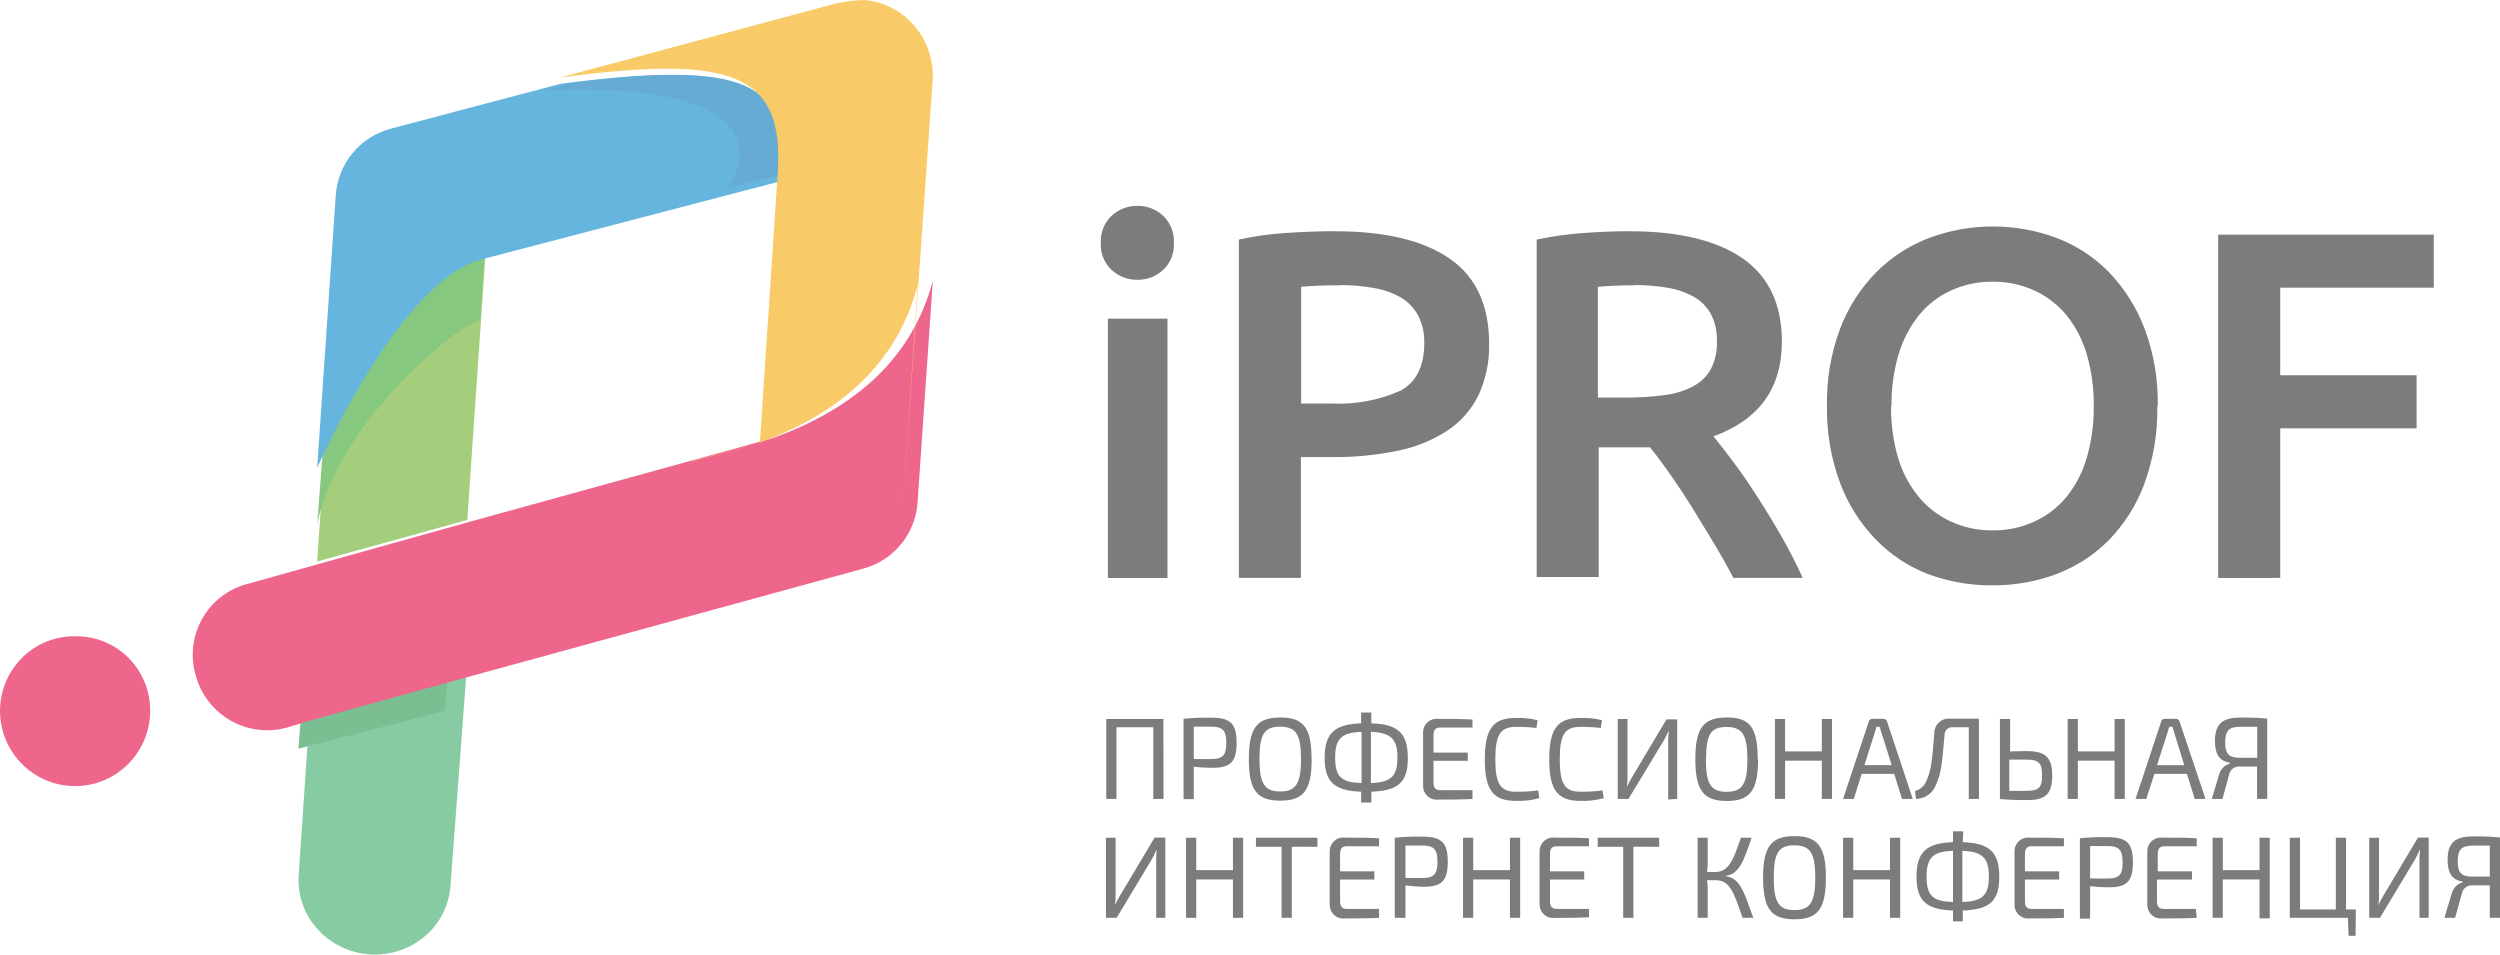
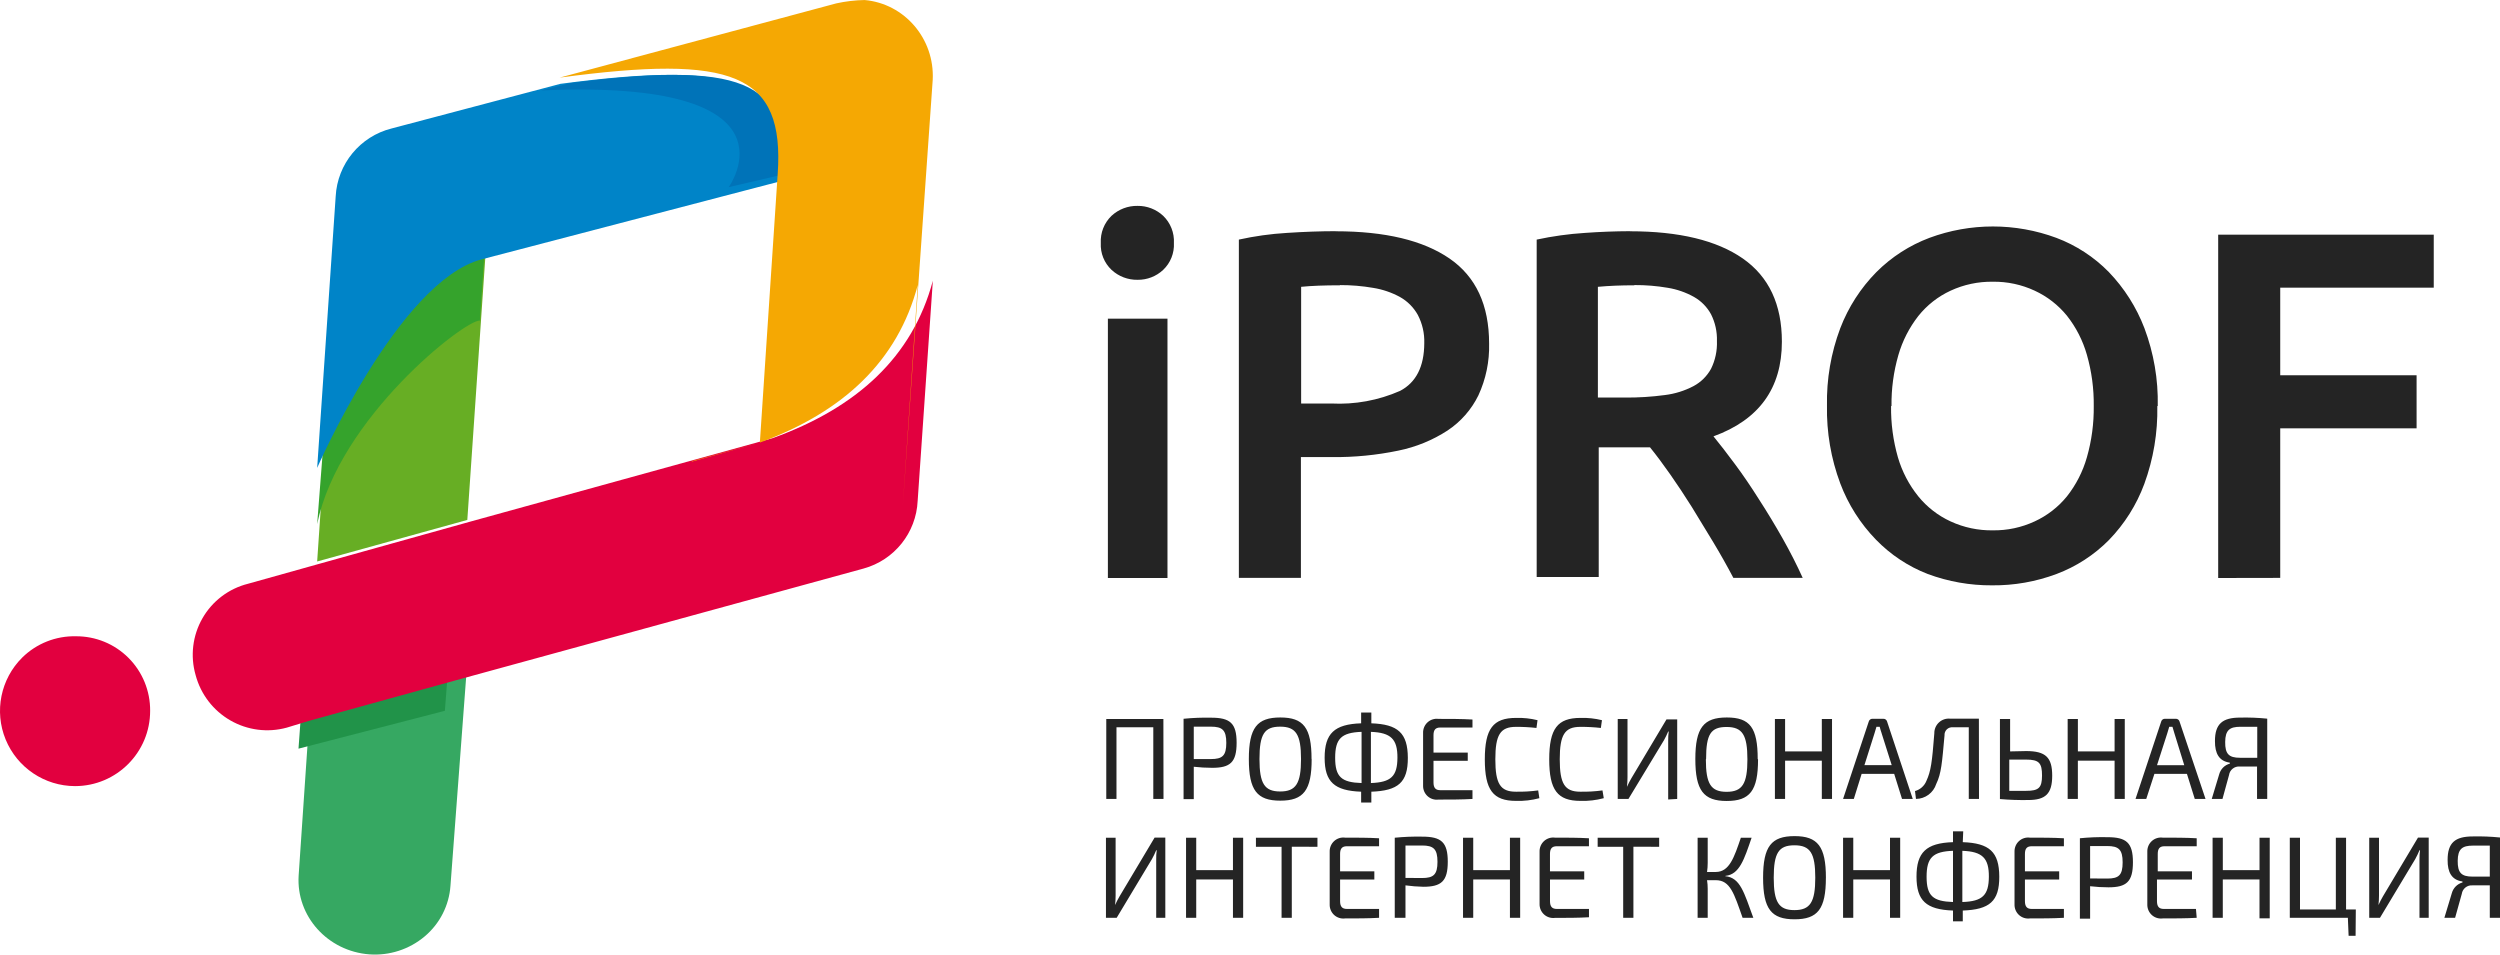
<svg xmlns="http://www.w3.org/2000/svg" width="110" height="42" viewBox="0 0 110 42">
-   <g fill="none" fill-rule="evenodd" opacity=".6">
+   <g fill="none" fill-rule="evenodd">
    <path fill="#67AE24" d="M33.346 4.063l.043.038-.043-.038zm-.467-.295h.033-.033zm1.151 1.097l.029.06-.029-.06zM32.61 3.64l.057.023-.057-.023zm1.538 1.472v.038-.038zM32.001 3.44h.038-.038zm1.576.83l-.028-.028.028.028zm.897 2.35v.22c.005-.075.005-.15 0-.22zm-.075-.662c0 .066 0 .136.028.202l-.028-.202zm-.147-.567v.056-.056zM26.82 3.34h.085-.085zm4.841.019h.076-.076zm-6.153.126h.179-.18zm8.933 4.248c.019-.275.027-.534.024-.778.015.26.007.519-.024.778zm-20.17 12.312l-.316 4.66 6.607-1.829.807-11.763c-3.445.92-6.857 8.392-7.098 8.932zM31.298 3.294h.09-.09z" />
    <path fill="#36A862" fill-rule="nonzero" d="M13.14 38.53c-.109 1.785 1.277 3.325 3.114 3.462a3.398 3.398 0 0 0 2.432-.79 3.201 3.201 0 0 0 1.135-2.233l.701-9.322-6.904 1.845-.478 7.037z" />
    <path fill="#219349" fill-rule="nonzero" d="M13.253 31.305l-.119 1.636 6.44-1.666.127-1.628-6.448 1.658z" />
    <path fill="#35A32C" fill-rule="nonzero" d="M14.208 19.795l-.253 3.264c.955-4.672 6.505-8.997 7.16-8.954l.228-3.4c-3.364.907-6.677 8.067-7.135 9.09z" />
    <path fill="#E2003F" fill-rule="nonzero" d="M12.617 32.016c-.837.23-1.73.115-2.483-.319a3.269 3.269 0 0 1-1.526-1.99 3.226 3.226 0 0 1 .299-2.501 3.209 3.209 0 0 1 2.004-1.52l3.193-.894 6.673-1.864L33.99 19.28c3.713-1.338 6.163-3.576 7.055-6.927l-.668 9.686a3.244 3.244 0 0 1-2.383 2.978L20.34 29.855l-6.754 1.865-.968.296zm-9.28-4.02a3.26 3.26 0 0 0-2.357.935 3.308 3.308 0 0 0 2.323 5.658 3.308 3.308 0 0 0 3.303-3.314 3.26 3.26 0 0 0-.95-2.326 3.241 3.241 0 0 0-2.32-.953z" />
    <path fill="#0084C8" d="M24.66 3.688l-7.427 1.964a3.258 3.258 0 0 0-2.463 2.99l-.815 11.946s3.575-8.205 7.231-9.175L34.45 7.947c.316-4.465-2.027-5.282-9.79-4.259z" />
    <path fill="#0073B8" d="M32.063 8.235l2.388-.557v-.066c.304-4.134-1.937-4.9-9.352-3.956l-1.293.325c11.721-.53 8.257 4.254 8.257 4.254z" />
    <path fill="#F5A803" d="M30.449 20.31l2.986-.837-3 .818.014.02zM41.04 3.506c.087-1.801-1.239-3.35-3-3.505a6.327 6.327 0 0 0-1.245.148l-12.17 3.266c7.607-1.02 9.903-.206 9.593 4.247l-.784 11.812c3.657-1.341 6.07-3.582 6.948-6.938l-.657 9.7 1.315-18.73z" />
    <path fill="#242424" fill-rule="nonzero" d="M51.652 10.694c.022.444-.15.875-.472 1.18a1.61 1.61 0 0 1-1.125.437 1.638 1.638 0 0 1-1.148-.438 1.517 1.517 0 0 1-.472-1.179c-.024-.45.149-.887.472-1.198a1.643 1.643 0 0 1 1.148-.437c.417-.005.82.152 1.125.437.323.311.496.749.472 1.198zm-.283 14.738h-2.622v-11.41h2.622v11.41zm7.397-15.256c2.18 0 3.85.4 5.012 1.198 1.162.799 1.743 2.048 1.743 3.746a5.124 5.124 0 0 1-.472 2.277 3.928 3.928 0 0 1-1.356 1.545 6.25 6.25 0 0 1-2.164.885c-.961.2-1.942.296-2.924.285H57.24v5.315h-2.73V10.542a13.538 13.538 0 0 1 2.111-.294c.781-.051 1.496-.076 2.145-.076v.004zm.194 2.377c-.693 0-1.263.022-1.71.067v5.134h1.322a6.67 6.67 0 0 0 3.033-.556c.705-.371 1.06-1.071 1.063-2.101a2.514 2.514 0 0 0-.284-1.241 2.038 2.038 0 0 0-.78-.785 3.66 3.66 0 0 0-1.18-.404 8.45 8.45 0 0 0-1.464-.123v.01zm12.754-2.377c2.166 0 3.823.4 4.97 1.198 1.146.799 1.719 2.02 1.719 3.66 0 2.048-1.003 3.436-3.01 4.165.275.336.59.743.945 1.222.356.479.71.998 1.063 1.56.362.56.709 1.134 1.04 1.72.33.586.623 1.162.878 1.726h-3.051a30.959 30.959 0 0 0-.889-1.578c-.318-.53-.633-1.046-.944-1.55-.315-.501-.63-.976-.945-1.426-.315-.45-.611-.847-.888-1.189h-2.258v5.705h-2.73V10.542c.699-.15 1.407-.248 2.12-.294a29.3 29.3 0 0 1 1.994-.076l-.014.004zm.193 2.377c-.576 0-1.11.022-1.6.067v4.873h1.19c.586.004 1.171-.032 1.752-.11a3.663 3.663 0 0 0 1.266-.394c.325-.173.592-.438.77-.761.187-.379.276-.799.26-1.222a2.447 2.447 0 0 0-.26-1.179 1.943 1.943 0 0 0-.746-.76 3.523 3.523 0 0 0-1.158-.404 8.384 8.384 0 0 0-1.46-.12l-.014.01zm23.015 5.315a9.438 9.438 0 0 1-.572 3.423 7.07 7.07 0 0 1-1.559 2.472 6.42 6.42 0 0 1-2.305 1.493 7.872 7.872 0 0 1-2.834.499 7.985 7.985 0 0 1-2.834-.5 6.393 6.393 0 0 1-2.277-1.511 7.194 7.194 0 0 1-1.569-2.472 9.27 9.27 0 0 1-.585-3.423 9.18 9.18 0 0 1 .585-3.408 7.174 7.174 0 0 1 1.592-2.472 6.57 6.57 0 0 1 2.33-1.503 8.034 8.034 0 0 1 5.587 0 6.368 6.368 0 0 1 2.306 1.503 7.35 7.35 0 0 1 1.568 2.472c.41 1.092.61 2.254.586 3.422l-.02.005zm-11.715 0c-.01.764.092 1.524.302 2.258.184.626.489 1.21.898 1.716.383.47.867.846 1.417 1.099a4.27 4.27 0 0 0 1.86.394 4.229 4.229 0 0 0 1.843-.394 3.971 3.971 0 0 0 1.417-1.099c.403-.51.701-1.094.879-1.72.21-.734.311-1.495.302-2.259a7.872 7.872 0 0 0-.302-2.253 4.965 4.965 0 0 0-.879-1.72 3.985 3.985 0 0 0-1.417-1.1 4.229 4.229 0 0 0-1.842-.394 4.27 4.27 0 0 0-1.861.395 3.92 3.92 0 0 0-1.417 1.112 5.084 5.084 0 0 0-.879 1.721 7.742 7.742 0 0 0-.302 2.24l-.02.004zM97.6 25.432V10.324h9.485v2.334h-6.755v3.855h6v2.334h-6v6.58l-2.73.005zm-46.406 9.721h-.449v-3.152h-1.62v3.152h-.449v-3.518h2.513l.005 3.518zm.883-3.527c.402-.04.806-.056 1.21-.048.835 0 1.124.238 1.124 1.103s-.284 1.103-1.077 1.103c-.27 0-.54-.017-.808-.047v1.426h-.449v-3.537zm1.2 1.773c.51 0 .68-.147.68-.713s-.175-.713-.68-.713h-.751v1.426h.75zm4.436 0c0 1.379-.36 1.83-1.38 1.83s-1.384-.451-1.384-1.83.364-1.83 1.384-1.83 1.375.447 1.375 1.83h.005zm-2.296 0c0 1.08.222 1.426.911 1.426.69 0 .917-.347.917-1.426s-.222-1.426-.917-1.426c-.694 0-.911.328-.911 1.426zm4.922-1.573c1.171.042 1.601.427 1.606 1.516.005 1.089-.43 1.45-1.606 1.493v.475h-.449v-.475c-1.176-.043-1.606-.428-1.606-1.493 0-1.065.425-1.478 1.606-1.516v-.476h.449v.476zm-.43.375c-.883.033-1.162.295-1.162 1.141 0 .846.279 1.084 1.162 1.112v-2.253zm.411 2.253c.883-.033 1.162-.294 1.167-1.112.005-.818-.284-1.108-1.167-1.14v2.252zm4.469.7c-.473.028-1.002.028-1.498.028a.597.597 0 0 1-.477-.15.606.606 0 0 1-.198-.463v-2.325a.606.606 0 0 1 .198-.463.597.597 0 0 1 .477-.15c.496 0 1.03 0 1.498.028v.352h-1.417c-.208 0-.298.1-.298.337v.766h1.507v.361h-1.507v.95c0 .239.09.343.298.343h1.417v.385zm2.943-.034c-.335.09-.68.13-1.025.119-1.011 0-1.375-.476-1.375-1.826s.364-1.825 1.375-1.825c.318-.01.635.024.944.1l-.047.342a7.694 7.694 0 0 0-.907-.048c-.685 0-.902.352-.902 1.427 0 1.074.217 1.426.902 1.426.329.006.657-.013.983-.057l.052.342zm2.834 0c-.334.09-.68.13-1.025.119-1.011 0-1.375-.476-1.375-1.826s.364-1.825 1.375-1.825c.318-.01.636.024.945.1l-.048.342a7.684 7.684 0 0 0-.907-.048c-.685 0-.902.352-.902 1.427 0 1.074.217 1.426.902 1.426.327.006.654-.013.978-.057l.057.342zm2.834.057v-2.586c-.002-.135.006-.27.024-.404H73.4c-.054.13-.116.257-.184.38l-1.564 2.586h-.472v-3.518h.43v2.568c0 .14-.008.279-.024.418.06-.132.125-.26.199-.385l1.54-2.582h.472v3.5l-.397.023zm3.954-1.764c0 1.379-.359 1.83-1.38 1.83-1.02 0-1.379-.465-1.379-1.844s.364-1.83 1.384-1.83 1.36.447 1.36 1.83l.015.014zm-2.296 0c0 1.08.222 1.427.912 1.427.69 0 .916-.348.916-1.427 0-1.079-.222-1.426-.916-1.426-.694 0-.902.314-.902 1.412l-.01.014zm5.55 1.74h-.448V33.47h-1.616v1.683h-.448v-3.518h.448v1.427h1.616v-1.427h.449v3.518zm1.304-1.103l-.344 1.103h-.473l1.13-3.404a.165.165 0 0 1 .17-.123h.472a.165.165 0 0 1 .165.123l1.129 3.404h-.472l-.345-1.103h-1.432zm.88-1.787a3.263 3.263 0 0 1-.086-.285h-.142l-.085.285-.444 1.402h1.2l-.444-1.402zm4.284 2.89h-.45v-3.152h-.694a.334.334 0 0 0-.373.357c-.108 1.203-.142 1.678-.364 2.134a.945.945 0 0 1-.892.661l-.043-.347a.753.753 0 0 0 .5-.442c.2-.437.251-.818.35-2.096a.639.639 0 0 1 .203-.48.63.63 0 0 1 .492-.167h1.266l.005 3.532zm2.073-2.106c.865 0 1.148.28 1.148 1.084s-.302 1.07-1.058 1.07c-.415.007-.83-.007-1.242-.043v-3.523h.448v1.427l.704-.015zm-.741 1.75h.741c.553 0 .7-.129.7-.675 0-.547-.128-.7-.7-.7h-.741v1.375zm5.082.356h-.448V33.47h-1.616v1.683h-.449v-3.518h.45v1.427h1.615v-1.427h.448v3.518zm1.304-1.103l-.359 1.103h-.472l1.129-3.404a.165.165 0 0 1 .17-.123h.472a.165.165 0 0 1 .166.123l1.143 3.404h-.473l-.345-1.103h-1.43zm.879-1.787c-.029-.09-.062-.195-.085-.285h-.142l-.085.285-.453 1.407h1.2l-.435-1.407zm2.437 1.293c-.472-.067-.656-.404-.652-.95 0-.752.326-1.032 1.11-1.032.398-.009.795.007 1.19.047v3.532h-.448v-1.426h-.76a.44.44 0 0 0-.473.376l-.288 1.05h-.472l.326-1.079a.668.668 0 0 1 .472-.475l-.005-.043zm1.21-1.578h-.742c-.472 0-.666.147-.67.67-.006.523.16.694.651.694h.76v-1.364zm-48.447 8.405v-2.568c-.003-.135.005-.27.023-.404h-.023c-.055.132-.116.26-.185.385l-1.554 2.587h-.472V36.86h.425v2.543c0 .14-.008.28-.024.419.06-.132.125-.261.199-.385l1.54-2.582h.472v3.528h-.401zm3.826 0h-.449v-1.688h-1.616v1.688h-.448V36.86h.448v1.426h1.616V36.86h.449v3.523zm2.14-3.128v3.128h-.45v-3.124h-1.128v-.4h2.707v.4l-1.13-.004zm3.84 3.128c-.472.028-1.001.028-1.497.028a.597.597 0 0 1-.478-.15.606.606 0 0 1-.198-.463v-2.33a.606.606 0 0 1 .198-.462.597.597 0 0 1 .478-.15c.496 0 1.03 0 1.497.028v.351h-1.417c-.208 0-.298.1-.298.338v.765h1.507v.362h-1.507v.95c0 .238.09.343.298.343h1.417v.39zm.69-3.523c.402-.04.805-.056 1.209-.048.836 0 1.124.243 1.124 1.103s-.283 1.103-1.077 1.103a7.15 7.15 0 0 1-.784-.062v1.427h-.472V36.86zm1.2 1.773c.505 0 .68-.147.68-.713s-.175-.718-.68-.718h-.728v1.426l.728.005zm4.317 1.75h-.449v-1.688h-1.615v1.688h-.449V36.86h.449v1.426h1.615V36.86h.45v3.523zm3.028-.024c-.472.028-1.001.028-1.497.028a.597.597 0 0 1-.478-.15.606.606 0 0 1-.198-.463v-2.306a.606.606 0 0 1 .198-.462.597.597 0 0 1 .478-.15c.496 0 1.03 0 1.497.028v.351h-1.417c-.208 0-.298.1-.298.338v.765h1.507v.362H68.2v.95c0 .238.09.343.298.343h1.417v.366zm1.956-3.104v3.128h-.45v-3.124h-1.123v-.4h2.706v.4l-1.133-.004zm4.039 1.297c.666.062.83.723 1.237 1.83h-.472c-.373-1.055-.539-1.654-1.181-1.654h-.383c.02.124.029.25.029.376v1.279h-.444V36.86h.444v1.103c0 .135-.009.27-.029.404h.383c.604 0 .812-.651 1.105-1.507h.473c-.326.95-.53 1.612-1.148 1.678l-.014.014zm4.43.067c0 1.379-.359 1.83-1.379 1.83s-1.384-.451-1.384-1.83.364-1.83 1.384-1.83 1.38.456 1.38 1.835v-.005zm-2.295 0c0 1.079.222 1.426.911 1.426.69 0 .917-.347.917-1.426 0-1.08-.222-1.426-.917-1.426-.694 0-.911.337-.911 1.43v-.004zm5.564 1.764h-.448v-1.688h-1.616v1.688h-.449V36.86h.449v1.426h1.616V36.86h.448v3.523zm2.754-3.328c1.172.043 1.602.428 1.606 1.516.005 1.089-.43 1.45-1.606 1.493v.475h-.43v-.475c-1.176-.043-1.606-.428-1.606-1.493 0-1.065.425-1.478 1.606-1.516v-.476h.45l-.02.476zm-.43.38c-.883.033-1.162.295-1.162 1.141 0 .846.279 1.084 1.162 1.113v-2.254zm.411 2.254c.884-.029 1.162-.295 1.167-1.113.005-.818-.283-1.108-1.167-1.14v2.253zm4.469.694c-.472.028-1.001.028-1.497.028a.597.597 0 0 1-.478-.15.606.606 0 0 1-.198-.463v-2.33a.606.606 0 0 1 .198-.462.597.597 0 0 1 .478-.15c.496 0 1.03 0 1.497.028v.351h-1.417c-.208 0-.298.1-.298.338v.765h1.507v.362h-1.507v.95c0 .238.09.343.298.343h1.417v.39zm.704-3.5c.402-.04.805-.056 1.21-.047.835 0 1.123.243 1.123 1.103s-.283 1.103-1.077 1.103c-.27 0-.54-.016-.807-.048v1.427h-.45v-3.537zm1.2 1.774c.51 0 .68-.147.68-.713s-.175-.718-.68-.718h-.751v1.426l.75.005zm3.94 1.726c-.473.028-1.002.028-1.498.028a.597.597 0 0 1-.478-.15.606.606 0 0 1-.198-.463v-2.33a.606.606 0 0 1 .198-.462.597.597 0 0 1 .478-.15c.496 0 1.03 0 1.497.028v.351h-1.417c-.208 0-.297.1-.297.338v.765h1.506v.362h-1.54v.95c0 .238.09.343.298.343h1.417l.033.39zm3.212.023h-.45v-1.711h-1.615v1.688h-.449V36.86h.45v1.426h1.615V36.86h.449v3.546zm3.779.77h-.308l-.033-.793h-2.555V36.86h.449v3.157h1.577V36.86h.45v3.157h.429l-.01 1.16zm2.81-.793v-2.568c-.002-.135.006-.27.024-.404h-.024c-.054.132-.116.26-.184.385l-1.554 2.587h-.473V36.86h.43v2.543c0 .14-.008.28-.023.419.059-.132.125-.26.198-.385l1.54-2.582h.472v3.528h-.406zm1.89-1.598c-.473-.066-.657-.404-.652-.95 0-.752.326-1.032 1.11-1.032a9.73 9.73 0 0 1 1.195.047v3.533h-.449v-1.427h-.76a.44.44 0 0 0-.473.376l-.293 1.05h-.472l.326-1.079a.673.673 0 0 1 .472-.475l-.004-.043zm1.204-1.578h-.741c-.473 0-.666.147-.671.67-.005.523.16.694.652.694h.76v-1.364z" />
  </g>
</svg>
